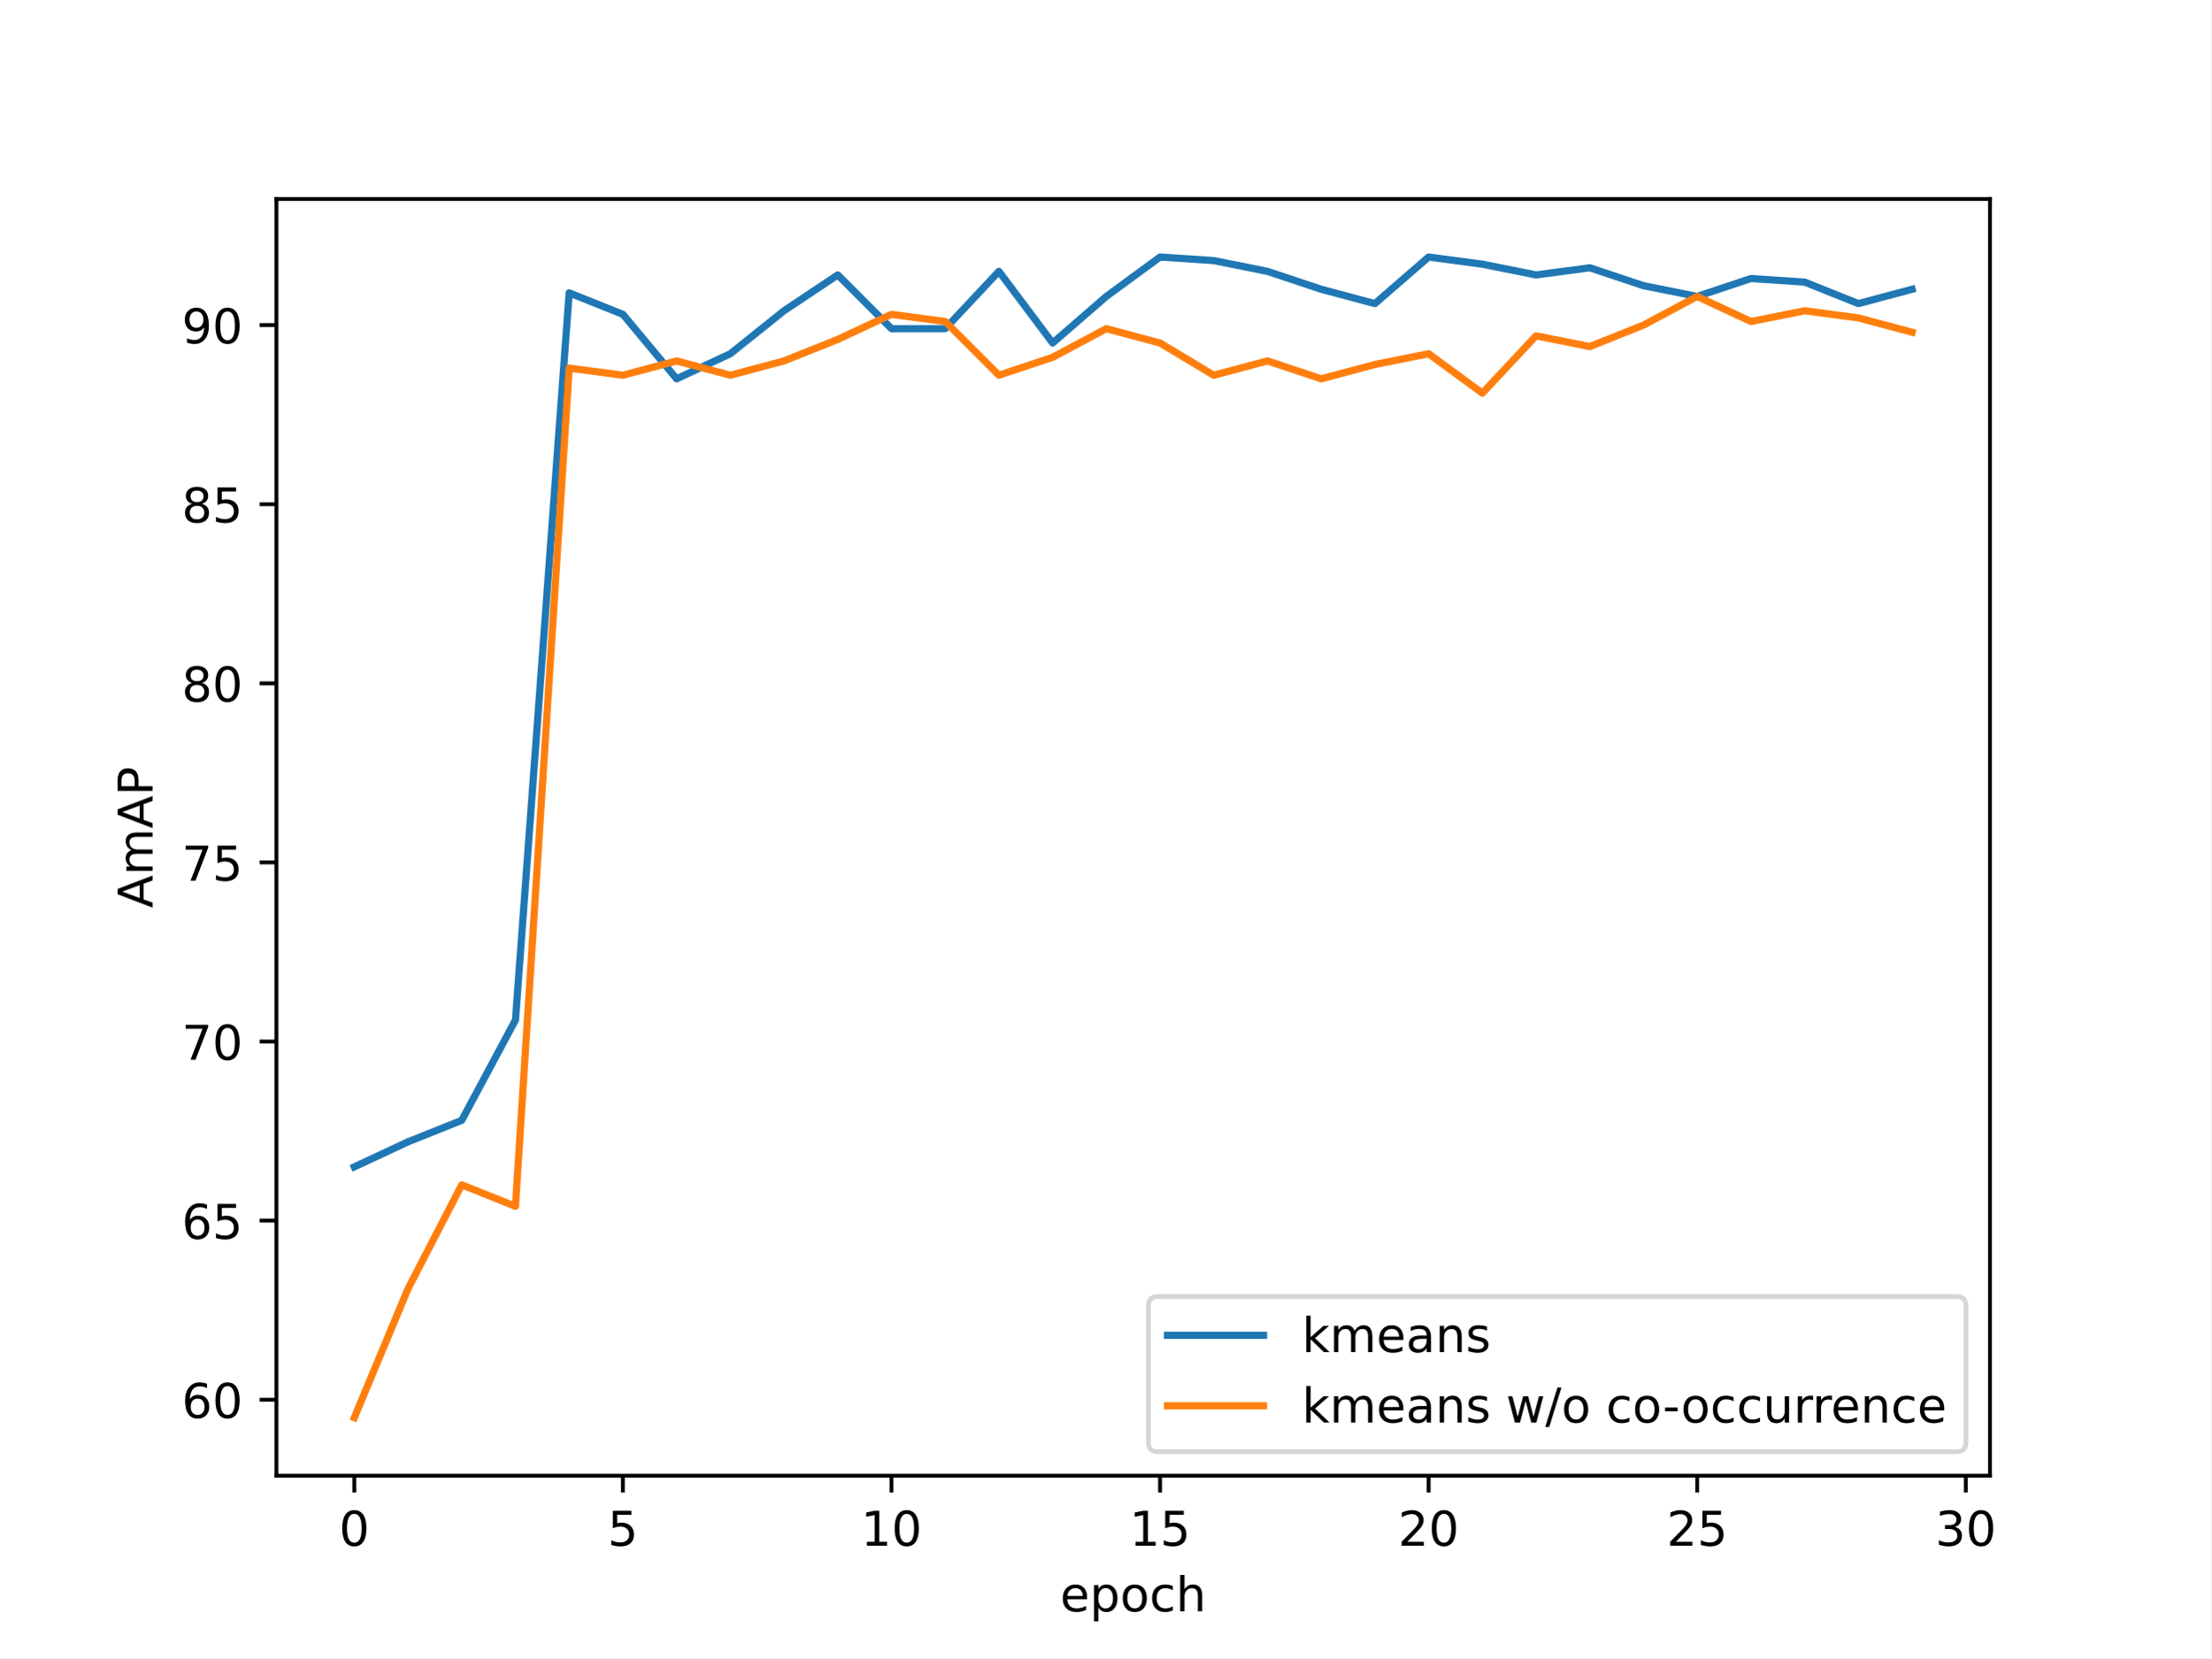
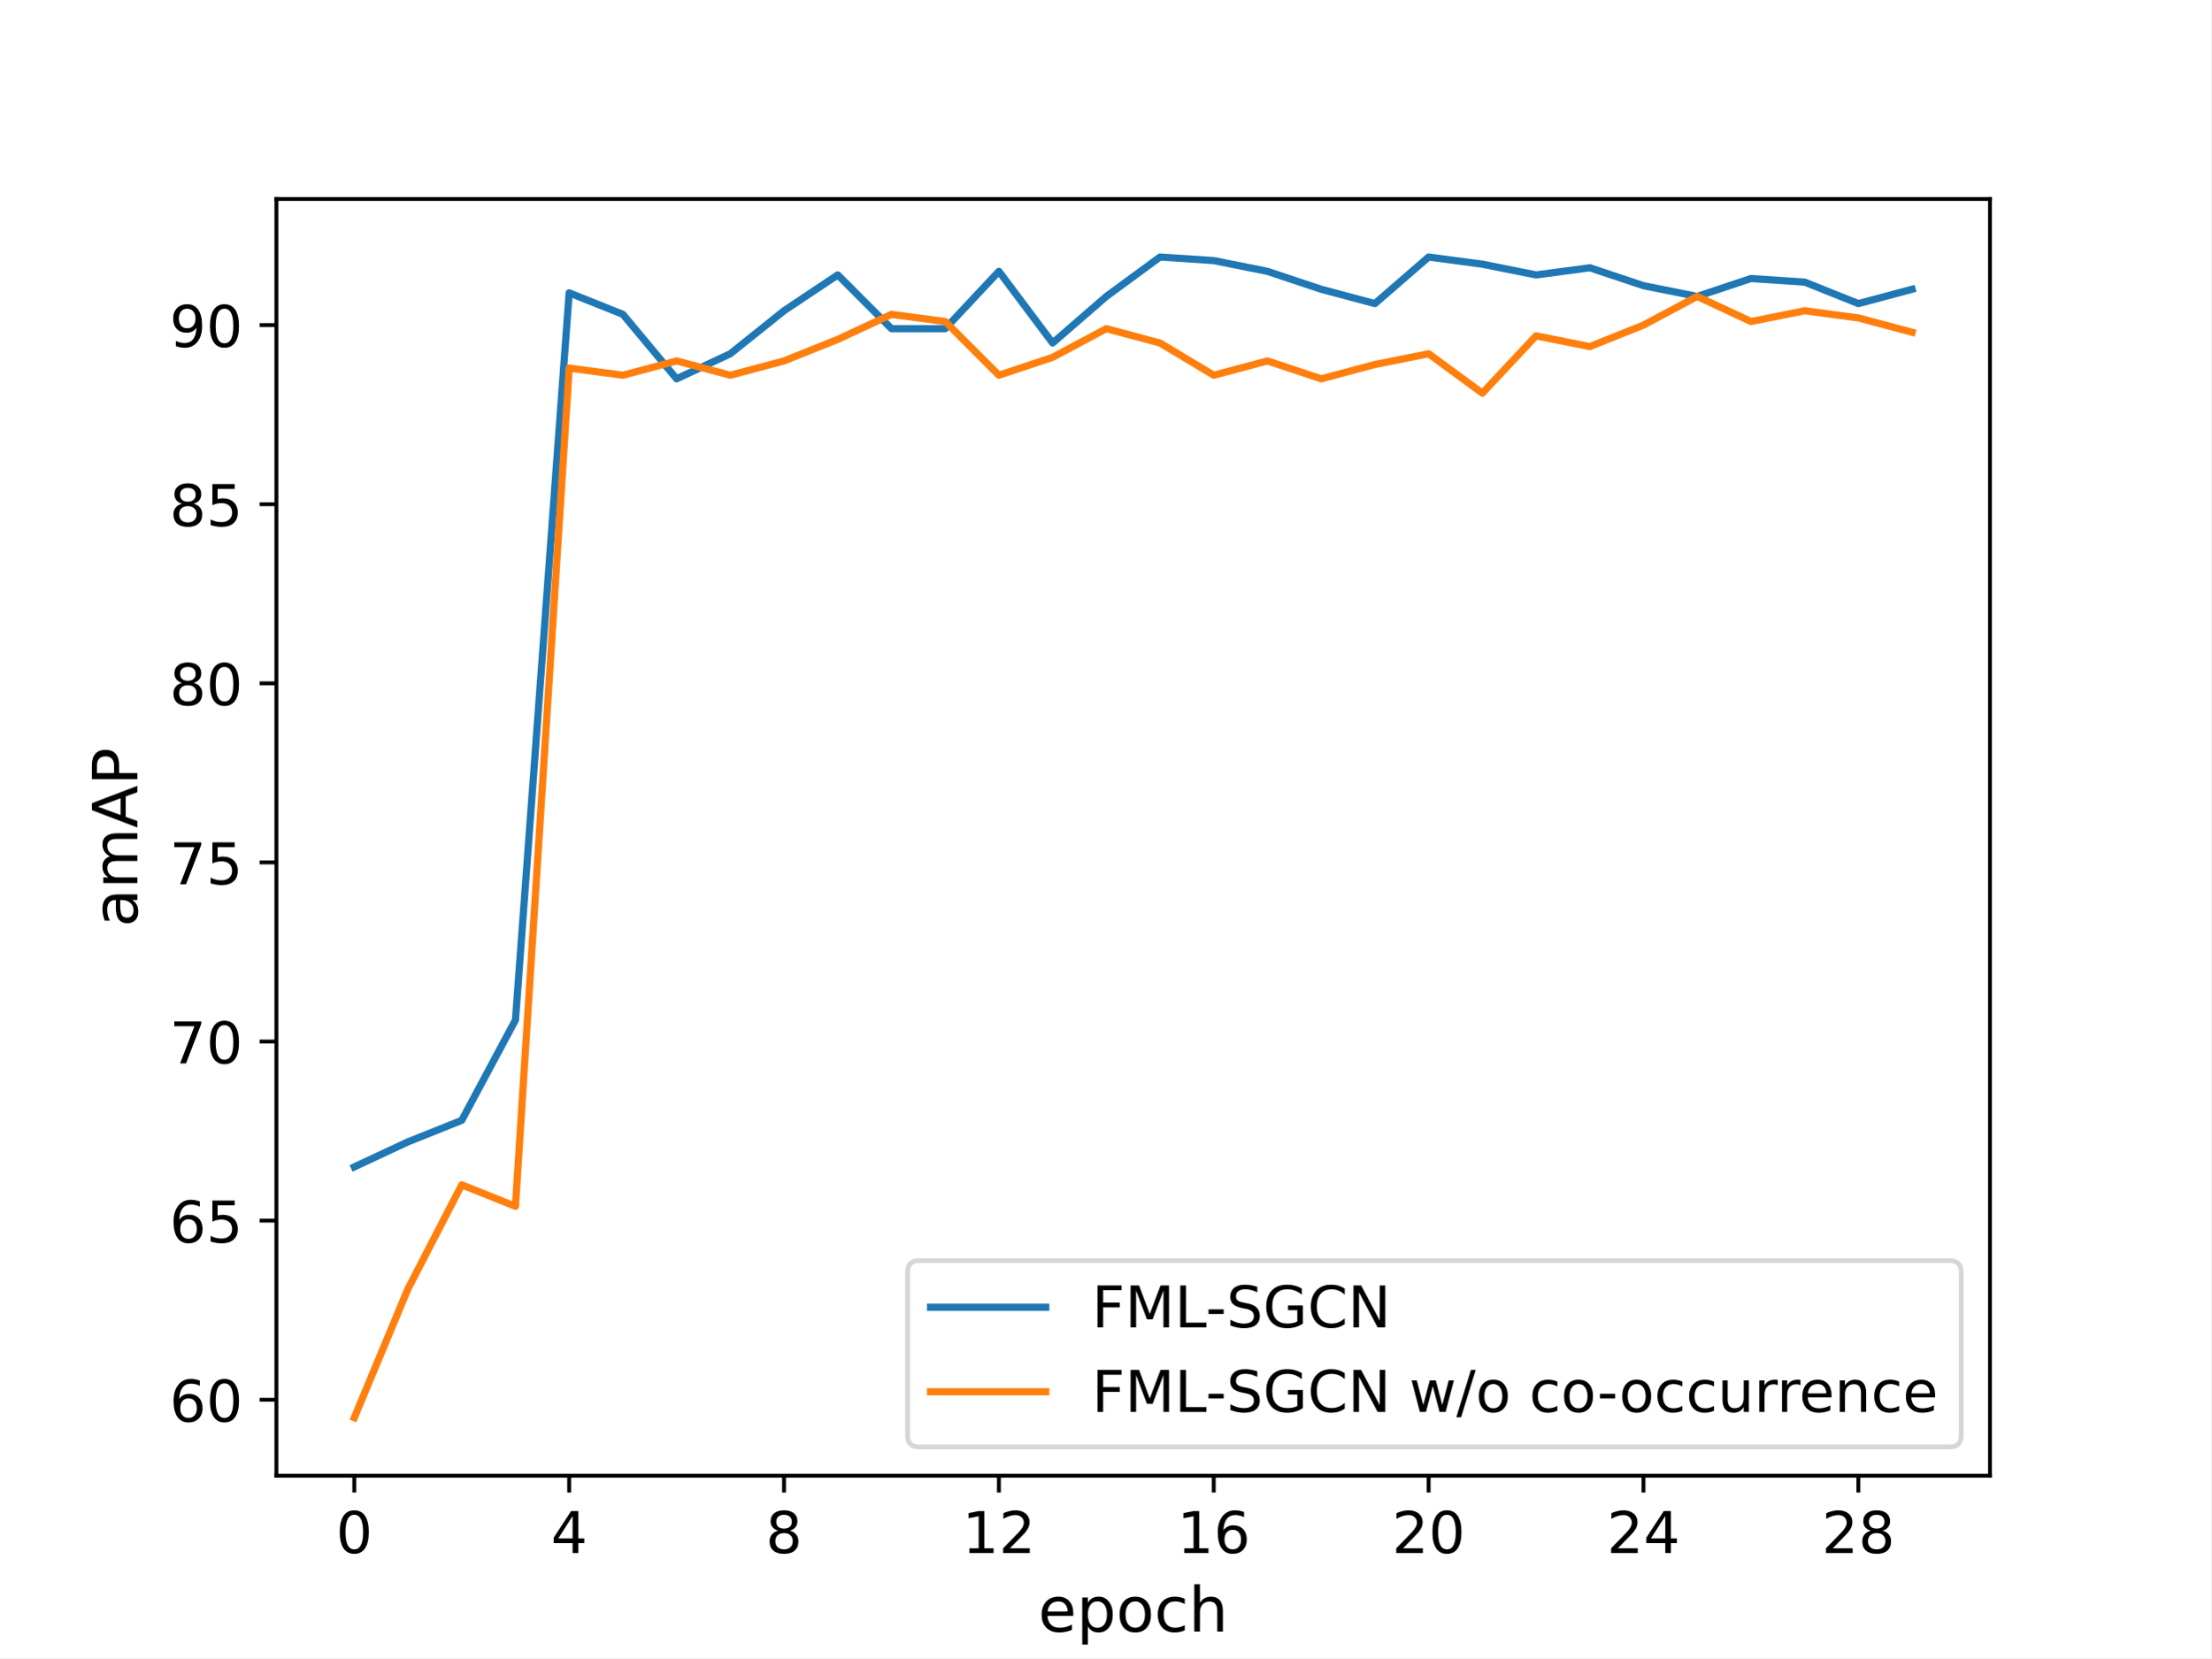
<svg xmlns="http://www.w3.org/2000/svg" xmlns:xlink="http://www.w3.org/1999/xlink" width="460.8pt" height="345.6pt" viewBox="0 0 460.8 345.6" version="1.1">
  <defs>
    <style type="text/css">*{stroke-linejoin: round; stroke-linecap: butt}</style>
  </defs>
  <g id="figure_1">
    <g id="patch_1">
      <path d="M 0 345.6  L 460.8 345.6  L 460.8 0  L 0 0  z " style="fill: #ffffff" />
    </g>
    <g id="axes_1">
      <g id="patch_2">
        <path d="M 57.6 307.584  L 414.72 307.584  L 414.72 41.472  L 57.6 41.472  z " style="fill: #ffffff" />
      </g>
      <g id="matplotlib.axis_1">
        <g id="xtick_1">
          <g id="line2d_1">
            <defs>
-               <path id="mca0ea09a11" d="M 0 0  L 0 3.5  " style="stroke: #000000; stroke-width: 0.8" />
-             </defs>
-             <g>
-               <use xlink:href="#mca0ea09a11" x="73.833" y="307.584" style="stroke: #000000; stroke-width: 0.8" />
+               <path id="mf2bfd4ac9d" d="M 0 0  L 0 3.5  " style="stroke: #000000; stroke-width: 0.8" />
+             </defs>
+             <g>
+               <use xlink:href="#mf2bfd4ac9d" x="73.833" y="307.584" style="stroke: #000000; stroke-width: 0.8" />
            </g>
          </g>
          <g id="text_1">
-             <g transform="translate(70.65148 322.1824) scale(0.1 -0.1)">
+             <g transform="translate(70.01523 323.7021) scale(0.12 -0.12)">
              <defs>
                <path id="DejaVuSans-30" d="M 2034 4250  Q 1547 4250 1301 3770  Q 1056 3291 1056 2328  Q 1056 1369 1301 889  Q 1547 409 2034 409  Q 2525 409 2770 889  Q 3016 1369 3016 2328  Q 3016 3291 2770 3770  Q 2525 4250 2034 4250  z M 2034 4750  Q 2819 4750 3233 4129  Q 3647 3509 3647 2328  Q 3647 1150 3233 529  Q 2819 -91 2034 -91  Q 1250 -91 836 529  Q 422 1150 422 2328  Q 422 3509 836 4129  Q 1250 4750 2034 4750  z " transform="scale(0.015625)" />
              </defs>
              <use xlink:href="#DejaVuSans-30" />
            </g>
          </g>
        </g>
        <g id="xtick_2">
          <g id="line2d_2">
            <g>
-               <use xlink:href="#mca0ea09a11" x="129.808" y="307.584" style="stroke: #000000; stroke-width: 0.8" />
+               <use xlink:href="#mf2bfd4ac9d" x="118.613" y="307.584" style="stroke: #000000; stroke-width: 0.8" />
            </g>
          </g>
          <g id="text_2">
-             <g transform="translate(126.6264 322.1824) scale(0.1 -0.1)">
-               <defs>
-                 <path id="DejaVuSans-35" d="M 691 4666  L 3169 4666  L 3169 4134  L 1269 4134  L 1269 2991  Q 1406 3038 1543 3061  Q 1681 3084 1819 3084  Q 2600 3084 3056 2656  Q 3513 2228 3513 1497  Q 3513 744 3044 326  Q 2575 -91 1722 -91  Q 1428 -91 1123 -41  Q 819 9 494 109  L 494 744  Q 775 591 1075 516  Q 1375 441 1709 441  Q 2250 441 2565 725  Q 2881 1009 2881 1497  Q 2881 1984 2565 2268  Q 2250 2553 1709 2553  Q 1456 2553 1204 2497  Q 953 2441 691 2322  L 691 4666  z " transform="scale(0.015625)" />
-               </defs>
-               <use xlink:href="#DejaVuSans-35" />
+             <g transform="translate(114.7952 323.7021) scale(0.12 -0.12)">
+               <defs>
+                 <path id="DejaVuSans-34" d="M 2419 4116  L 825 1625  L 2419 1625  L 2419 4116  z M 2253 4666  L 3047 4666  L 3047 1625  L 3713 1625  L 3713 1100  L 3047 1100  L 3047 0  L 2419 0  L 2419 1100  L 313 1100  L 313 1709  L 2253 4666  z " transform="scale(0.015625)" />
+               </defs>
+               <use xlink:href="#DejaVuSans-34" />
            </g>
          </g>
        </g>
        <g id="xtick_3">
          <g id="line2d_3">
            <g>
-               <use xlink:href="#mca0ea09a11" x="185.783" y="307.584" style="stroke: #000000; stroke-width: 0.8" />
+               <use xlink:href="#mf2bfd4ac9d" x="163.393" y="307.584" style="stroke: #000000; stroke-width: 0.8" />
            </g>
          </g>
          <g id="text_3">
-             <g transform="translate(179.4201 322.1824) scale(0.1 -0.1)">
-               <defs>
-                 <path id="DejaVuSans-31" d="M 794 531  L 1825 531  L 1825 4091  L 703 3866  L 703 4441  L 1819 4666  L 2450 4666  L 2450 531  L 3481 531  L 3481 0  L 794 0  L 794 531  z " transform="scale(0.015625)" />
-               </defs>
-               <use xlink:href="#DejaVuSans-31" />
-               <use xlink:href="#DejaVuSans-30" x="63.623" />
+             <g transform="translate(159.5751 323.7021) scale(0.12 -0.12)">
+               <defs>
+                 <path id="DejaVuSans-38" d="M 2034 2216  Q 1584 2216 1326 1975  Q 1069 1734 1069 1313  Q 1069 891 1326 650  Q 1584 409 2034 409  Q 2484 409 2743 651  Q 3003 894 3003 1313  Q 3003 1734 2745 1975  Q 2488 2216 2034 2216  z M 1403 2484  Q 997 2584 770 2862  Q 544 3141 544 3541  Q 544 4100 942 4425  Q 1341 4750 2034 4750  Q 2731 4750 3128 4425  Q 3525 4100 3525 3541  Q 3525 3141 3298 2862  Q 3072 2584 2669 2484  Q 3125 2378 3379 2068  Q 3634 1759 3634 1313  Q 3634 634 3220 271  Q 2806 -91 2034 -91  Q 1263 -91 848 271  Q 434 634 434 1313  Q 434 1759 690 2068  Q 947 2378 1403 2484  z M 1172 3481  Q 1172 3119 1398 2916  Q 1625 2713 2034 2713  Q 2441 2713 2670 2916  Q 2900 3119 2900 3481  Q 2900 3844 2670 4047  Q 2441 4250 2034 4250  Q 1625 4250 1398 4047  Q 1172 3844 1172 3481  z " transform="scale(0.015625)" />
+               </defs>
+               <use xlink:href="#DejaVuSans-38" />
            </g>
          </g>
        </g>
        <g id="xtick_4">
          <g id="line2d_4">
            <g>
-               <use xlink:href="#mca0ea09a11" x="241.757" y="307.584" style="stroke: #000000; stroke-width: 0.8" />
+               <use xlink:href="#mf2bfd4ac9d" x="208.173" y="307.584" style="stroke: #000000; stroke-width: 0.8" />
            </g>
          </g>
          <g id="text_4">
-             <g transform="translate(235.395 322.1824) scale(0.1 -0.1)">
+             <g transform="translate(200.5375 323.7021) scale(0.12 -0.12)">
+               <defs>
+                 <path id="DejaVuSans-31" d="M 794 531  L 1825 531  L 1825 4091  L 703 3866  L 703 4441  L 1819 4666  L 2450 4666  L 2450 531  L 3481 531  L 3481 0  L 794 0  L 794 531  z " transform="scale(0.015625)" />
+                 <path id="DejaVuSans-32" d="M 1228 531  L 3431 531  L 3431 0  L 469 0  L 469 531  Q 828 903 1448 1529  Q 2069 2156 2228 2338  Q 2531 2678 2651 2914  Q 2772 3150 2772 3378  Q 2772 3750 2511 3984  Q 2250 4219 1831 4219  Q 1534 4219 1204 4116  Q 875 4013 500 3803  L 500 4441  Q 881 4594 1212 4672  Q 1544 4750 1819 4750  Q 2544 4750 2975 4387  Q 3406 4025 3406 3419  Q 3406 3131 3298 2873  Q 3191 2616 2906 2266  Q 2828 2175 2409 1742  Q 1991 1309 1228 531  z " transform="scale(0.015625)" />
+               </defs>
              <use xlink:href="#DejaVuSans-31" />
-               <use xlink:href="#DejaVuSans-35" x="63.623" />
+               <use xlink:href="#DejaVuSans-32" x="63.623" />
            </g>
          </g>
        </g>
        <g id="xtick_5">
          <g id="line2d_5">
            <g>
-               <use xlink:href="#mca0ea09a11" x="297.732" y="307.584" style="stroke: #000000; stroke-width: 0.8" />
+               <use xlink:href="#mf2bfd4ac9d" x="252.952" y="307.584" style="stroke: #000000; stroke-width: 0.8" />
            </g>
          </g>
          <g id="text_5">
-             <g transform="translate(291.3699 322.1824) scale(0.1 -0.1)">
-               <defs>
-                 <path id="DejaVuSans-32" d="M 1228 531  L 3431 531  L 3431 0  L 469 0  L 469 531  Q 828 903 1448 1529  Q 2069 2156 2228 2338  Q 2531 2678 2651 2914  Q 2772 3150 2772 3378  Q 2772 3750 2511 3984  Q 2250 4219 1831 4219  Q 1534 4219 1204 4116  Q 875 4013 500 3803  L 500 4441  Q 881 4594 1212 4672  Q 1544 4750 1819 4750  Q 2544 4750 2975 4387  Q 3406 4025 3406 3419  Q 3406 3131 3298 2873  Q 3191 2616 2906 2266  Q 2828 2175 2409 1742  Q 1991 1309 1228 531  z " transform="scale(0.015625)" />
-               </defs>
-               <use xlink:href="#DejaVuSans-32" />
-               <use xlink:href="#DejaVuSans-30" x="63.623" />
+             <g transform="translate(245.3175 323.7021) scale(0.12 -0.12)">
+               <defs>
+                 <path id="DejaVuSans-36" d="M 2113 2584  Q 1688 2584 1439 2293  Q 1191 2003 1191 1497  Q 1191 994 1439 701  Q 1688 409 2113 409  Q 2538 409 2786 701  Q 3034 994 3034 1497  Q 3034 2003 2786 2293  Q 2538 2584 2113 2584  z M 3366 4563  L 3366 3988  Q 3128 4100 2886 4159  Q 2644 4219 2406 4219  Q 1781 4219 1451 3797  Q 1122 3375 1075 2522  Q 1259 2794 1537 2939  Q 1816 3084 2150 3084  Q 2853 3084 3261 2657  Q 3669 2231 3669 1497  Q 3669 778 3244 343  Q 2819 -91 2113 -91  Q 1303 -91 875 529  Q 447 1150 447 2328  Q 447 3434 972 4092  Q 1497 4750 2381 4750  Q 2619 4750 2861 4703  Q 3103 4656 3366 4563  z " transform="scale(0.015625)" />
+               </defs>
+               <use xlink:href="#DejaVuSans-31" />
+               <use xlink:href="#DejaVuSans-36" x="63.623" />
            </g>
          </g>
        </g>
        <g id="xtick_6">
          <g id="line2d_6">
            <g>
-               <use xlink:href="#mca0ea09a11" x="353.707" y="307.584" style="stroke: #000000; stroke-width: 0.8" />
+               <use xlink:href="#mf2bfd4ac9d" x="297.732" y="307.584" style="stroke: #000000; stroke-width: 0.8" />
            </g>
          </g>
          <g id="text_6">
-             <g transform="translate(347.3448 322.1824) scale(0.1 -0.1)">
+             <g transform="translate(290.0974 323.7021) scale(0.12 -0.12)">
              <use xlink:href="#DejaVuSans-32" />
-               <use xlink:href="#DejaVuSans-35" x="63.623" />
+               <use xlink:href="#DejaVuSans-30" x="63.623" />
            </g>
          </g>
        </g>
        <g id="xtick_7">
          <g id="line2d_7">
            <g>
-               <use xlink:href="#mca0ea09a11" x="409.682" y="307.584" style="stroke: #000000; stroke-width: 0.8" />
+               <use xlink:href="#mf2bfd4ac9d" x="342.512" y="307.584" style="stroke: #000000; stroke-width: 0.8" />
            </g>
          </g>
          <g id="text_7">
-             <g transform="translate(403.3198 322.1824) scale(0.1 -0.1)">
-               <defs>
-                 <path id="DejaVuSans-33" d="M 2597 2516  Q 3050 2419 3304 2112  Q 3559 1806 3559 1356  Q 3559 666 3084 287  Q 2609 -91 1734 -91  Q 1441 -91 1130 -33  Q 819 25 488 141  L 488 750  Q 750 597 1062 519  Q 1375 441 1716 441  Q 2309 441 2620 675  Q 2931 909 2931 1356  Q 2931 1769 2642 2001  Q 2353 2234 1838 2234  L 1294 2234  L 1294 2753  L 1863 2753  Q 2328 2753 2575 2939  Q 2822 3125 2822 3475  Q 2822 3834 2567 4026  Q 2313 4219 1838 4219  Q 1578 4219 1281 4162  Q 984 4106 628 3988  L 628 4550  Q 988 4650 1302 4700  Q 1616 4750 1894 4750  Q 2613 4750 3031 4423  Q 3450 4097 3450 3541  Q 3450 3153 3228 2886  Q 3006 2619 2597 2516  z " transform="scale(0.015625)" />
-               </defs>
-               <use xlink:href="#DejaVuSans-33" />
-               <use xlink:href="#DejaVuSans-30" x="63.623" />
-             </g>
-           </g>
-         </g>
-         <g id="text_8">
-           <g transform="translate(220.9319 335.8606) scale(0.1 -0.1)">
+             <g transform="translate(334.8774 323.7021) scale(0.12 -0.12)">
+               <use xlink:href="#DejaVuSans-32" />
+               <use xlink:href="#DejaVuSans-34" x="63.623" />
+             </g>
+           </g>
+         </g>
+         <g id="xtick_8">
+           <g id="line2d_8">
+             <g>
+               <use xlink:href="#mf2bfd4ac9d" x="387.292" y="307.584" style="stroke: #000000; stroke-width: 0.8" />
+             </g>
+           </g>
+           <g id="text_8">
+             <g transform="translate(379.6573 323.7021) scale(0.12 -0.12)">
+               <use xlink:href="#DejaVuSans-32" />
+               <use xlink:href="#DejaVuSans-38" x="63.623" />
+             </g>
+           </g>
+         </g>
+         <g id="text_9">
+           <g transform="translate(216.3634 340.0757) scale(0.13 -0.13)">
            <defs>
              <path id="DejaVuSans-65" d="M 3597 1894  L 3597 1613  L 953 1613  Q 991 1019 1311 708  Q 1631 397 2203 397  Q 2534 397 2845 478  Q 3156 559 3463 722  L 3463 178  Q 3153 47 2828 -22  Q 2503 -91 2169 -91  Q 1331 -91 842 396  Q 353 884 353 1716  Q 353 2575 817 3079  Q 1281 3584 2069 3584  Q 2775 3584 3186 3129  Q 3597 2675 3597 1894  z M 3022 2063  Q 3016 2534 2758 2815  Q 2500 3097 2075 3097  Q 1594 3097 1305 2825  Q 1016 2553 972 2059  L 3022 2063  z " transform="scale(0.015625)" />
              <path id="DejaVuSans-70" d="M 1159 525  L 1159 -1331  L 581 -1331  L 581 3500  L 1159 3500  L 1159 2969  Q 1341 3281 1617 3432  Q 1894 3584 2278 3584  Q 2916 3584 3314 3078  Q 3713 2572 3713 1747  Q 3713 922 3314 415  Q 2916 -91 2278 -91  Q 1894 -91 1617 61  Q 1341 213 1159 525  z M 3116 1747  Q 3116 2381 2855 2742  Q 2594 3103 2138 3103  Q 1681 3103 1420 2742  Q 1159 2381 1159 1747  Q 1159 1113 1420 752  Q 1681 391 2138 391  Q 2594 391 2855 752  Q 3116 1113 3116 1747  z " transform="scale(0.015625)" />
              <path id="DejaVuSans-6f" d="M 1959 3097  Q 1497 3097 1228 2736  Q 959 2375 959 1747  Q 959 1119 1226 758  Q 1494 397 1959 397  Q 2419 397 2687 759  Q 2956 1122 2956 1747  Q 2956 2369 2687 2733  Q 2419 3097 1959 3097  z M 1959 3584  Q 2709 3584 3137 3096  Q 3566 2609 3566 1747  Q 3566 888 3137 398  Q 2709 -91 1959 -91  Q 1206 -91 779 398  Q 353 888 353 1747  Q 353 2609 779 3096  Q 1206 3584 1959 3584  z " transform="scale(0.015625)" />
              <path id="DejaVuSans-63" d="M 3122 3366  L 3122 2828  Q 2878 2963 2633 3030  Q 2388 3097 2138 3097  Q 1578 3097 1268 2742  Q 959 2388 959 1747  Q 959 1106 1268 751  Q 1578 397 2138 397  Q 2388 397 2633 464  Q 2878 531 3122 666  L 3122 134  Q 2881 22 2623 -34  Q 2366 -91 2075 -91  Q 1284 -91 818 406  Q 353 903 353 1747  Q 353 2603 823 3093  Q 1294 3584 2113 3584  Q 2378 3584 2631 3529  Q 2884 3475 3122 3366  z " transform="scale(0.015625)" />
              <path id="DejaVuSans-68" d="M 3513 2113  L 3513 0  L 2938 0  L 2938 2094  Q 2938 2591 2744 2837  Q 2550 3084 2163 3084  Q 1697 3084 1428 2787  Q 1159 2491 1159 1978  L 1159 0  L 581 0  L 581 4863  L 1159 4863  L 1159 2956  Q 1366 3272 1645 3428  Q 1925 3584 2291 3584  Q 2894 3584 3203 3211  Q 3513 2838 3513 2113  z " transform="scale(0.015625)" />
            </defs>
            <use xlink:href="#DejaVuSans-65" />
            <use xlink:href="#DejaVuSans-70" x="61.523" />
            <use xlink:href="#DejaVuSans-6f" x="125" />
            <use xlink:href="#DejaVuSans-63" x="186.182" />
            <use xlink:href="#DejaVuSans-68" x="241.162" />
          </g>
        </g>
      </g>
      <g id="matplotlib.axis_2">
        <g id="ytick_1">
-           <g id="line2d_8">
-             <defs>
-               <path id="mec69c34f30" d="M 0 0  L -3.5 0  " style="stroke: #000000; stroke-width: 0.8" />
-             </defs>
-             <g>
-               <use xlink:href="#mec69c34f30" x="57.6" y="291.755" style="stroke: #000000; stroke-width: 0.8" />
-             </g>
-           </g>
-           <g id="text_9">
-             <g transform="translate(37.875 295.5539) scale(0.1 -0.1)">
-               <defs>
-                 <path id="DejaVuSans-36" d="M 2113 2584  Q 1688 2584 1439 2293  Q 1191 2003 1191 1497  Q 1191 994 1439 701  Q 1688 409 2113 409  Q 2538 409 2786 701  Q 3034 994 3034 1497  Q 3034 2003 2786 2293  Q 2538 2584 2113 2584  z M 3366 4563  L 3366 3988  Q 3128 4100 2886 4159  Q 2644 4219 2406 4219  Q 1781 4219 1451 3797  Q 1122 3375 1075 2522  Q 1259 2794 1537 2939  Q 1816 3084 2150 3084  Q 2853 3084 3261 2657  Q 3669 2231 3669 1497  Q 3669 778 3244 343  Q 2819 -91 2113 -91  Q 1303 -91 875 529  Q 447 1150 447 2328  Q 447 3434 972 4092  Q 1497 4750 2381 4750  Q 2619 4750 2861 4703  Q 3103 4656 3366 4563  z " transform="scale(0.015625)" />
-               </defs>
+           <g id="line2d_9">
+             <defs>
+               <path id="m361e054b0d" d="M 0 0  L -3.5 0  " style="stroke: #000000; stroke-width: 0.8" />
+             </defs>
+             <g>
+               <use xlink:href="#m361e054b0d" x="57.6" y="291.755" style="stroke: #000000; stroke-width: 0.8" />
+             </g>
+           </g>
+           <g id="text_10">
+             <g transform="translate(35.33 296.3137) scale(0.12 -0.12)">
              <use xlink:href="#DejaVuSans-36" />
              <use xlink:href="#DejaVuSans-30" x="63.623" />
            </g>
          </g>
        </g>
        <g id="ytick_2">
-           <g id="line2d_9">
-             <g>
-               <use xlink:href="#mec69c34f30" x="57.6" y="254.421" style="stroke: #000000; stroke-width: 0.8" />
-             </g>
-           </g>
-           <g id="text_10">
-             <g transform="translate(37.875 258.2206) scale(0.1 -0.1)">
+           <g id="line2d_10">
+             <g>
+               <use xlink:href="#m361e054b0d" x="57.6" y="254.421" style="stroke: #000000; stroke-width: 0.8" />
+             </g>
+           </g>
+           <g id="text_11">
+             <g transform="translate(35.33 258.9804) scale(0.12 -0.12)">
+               <defs>
+                 <path id="DejaVuSans-35" d="M 691 4666  L 3169 4666  L 3169 4134  L 1269 4134  L 1269 2991  Q 1406 3038 1543 3061  Q 1681 3084 1819 3084  Q 2600 3084 3056 2656  Q 3513 2228 3513 1497  Q 3513 744 3044 326  Q 2575 -91 1722 -91  Q 1428 -91 1123 -41  Q 819 9 494 109  L 494 744  Q 775 591 1075 516  Q 1375 441 1709 441  Q 2250 441 2565 725  Q 2881 1009 2881 1497  Q 2881 1984 2565 2268  Q 2250 2553 1709 2553  Q 1456 2553 1204 2497  Q 953 2441 691 2322  L 691 4666  z " transform="scale(0.015625)" />
+               </defs>
              <use xlink:href="#DejaVuSans-36" />
              <use xlink:href="#DejaVuSans-35" x="63.623" />
            </g>
          </g>
        </g>
        <g id="ytick_3">
-           <g id="line2d_10">
-             <g>
-               <use xlink:href="#mec69c34f30" x="57.6" y="217.088" style="stroke: #000000; stroke-width: 0.8" />
-             </g>
-           </g>
-           <g id="text_11">
-             <g transform="translate(37.875 220.8872) scale(0.1 -0.1)">
+           <g id="line2d_11">
+             <g>
+               <use xlink:href="#m361e054b0d" x="57.6" y="217.088" style="stroke: #000000; stroke-width: 0.8" />
+             </g>
+           </g>
+           <g id="text_12">
+             <g transform="translate(35.33 221.6471) scale(0.12 -0.12)">
              <defs>
                <path id="DejaVuSans-37" d="M 525 4666  L 3525 4666  L 3525 4397  L 1831 0  L 1172 0  L 2766 4134  L 525 4134  L 525 4666  z " transform="scale(0.015625)" />
              </defs>
              <use xlink:href="#DejaVuSans-37" />
              <use xlink:href="#DejaVuSans-30" x="63.623" />
            </g>
          </g>
        </g>
        <g id="ytick_4">
-           <g id="line2d_11">
-             <g>
-               <use xlink:href="#mec69c34f30" x="57.6" y="179.755" style="stroke: #000000; stroke-width: 0.8" />
-             </g>
-           </g>
-           <g id="text_12">
-             <g transform="translate(37.875 183.5539) scale(0.1 -0.1)">
+           <g id="line2d_12">
+             <g>
+               <use xlink:href="#m361e054b0d" x="57.6" y="179.755" style="stroke: #000000; stroke-width: 0.8" />
+             </g>
+           </g>
+           <g id="text_13">
+             <g transform="translate(35.33 184.3137) scale(0.12 -0.12)">
              <use xlink:href="#DejaVuSans-37" />
              <use xlink:href="#DejaVuSans-35" x="63.623" />
            </g>
          </g>
        </g>
        <g id="ytick_5">
-           <g id="line2d_12">
-             <g>
-               <use xlink:href="#mec69c34f30" x="57.6" y="142.421" style="stroke: #000000; stroke-width: 0.8" />
-             </g>
-           </g>
-           <g id="text_13">
-             <g transform="translate(37.875 146.2206) scale(0.1 -0.1)">
-               <defs>
-                 <path id="DejaVuSans-38" d="M 2034 2216  Q 1584 2216 1326 1975  Q 1069 1734 1069 1313  Q 1069 891 1326 650  Q 1584 409 2034 409  Q 2484 409 2743 651  Q 3003 894 3003 1313  Q 3003 1734 2745 1975  Q 2488 2216 2034 2216  z M 1403 2484  Q 997 2584 770 2862  Q 544 3141 544 3541  Q 544 4100 942 4425  Q 1341 4750 2034 4750  Q 2731 4750 3128 4425  Q 3525 4100 3525 3541  Q 3525 3141 3298 2862  Q 3072 2584 2669 2484  Q 3125 2378 3379 2068  Q 3634 1759 3634 1313  Q 3634 634 3220 271  Q 2806 -91 2034 -91  Q 1263 -91 848 271  Q 434 634 434 1313  Q 434 1759 690 2068  Q 947 2378 1403 2484  z M 1172 3481  Q 1172 3119 1398 2916  Q 1625 2713 2034 2713  Q 2441 2713 2670 2916  Q 2900 3119 2900 3481  Q 2900 3844 2670 4047  Q 2441 4250 2034 4250  Q 1625 4250 1398 4047  Q 1172 3844 1172 3481  z " transform="scale(0.015625)" />
-               </defs>
+           <g id="line2d_13">
+             <g>
+               <use xlink:href="#m361e054b0d" x="57.6" y="142.421" style="stroke: #000000; stroke-width: 0.8" />
+             </g>
+           </g>
+           <g id="text_14">
+             <g transform="translate(35.33 146.9804) scale(0.12 -0.12)">
              <use xlink:href="#DejaVuSans-38" />
              <use xlink:href="#DejaVuSans-30" x="63.623" />
            </g>
          </g>
        </g>
        <g id="ytick_6">
-           <g id="line2d_13">
-             <g>
-               <use xlink:href="#mec69c34f30" x="57.6" y="105.088" style="stroke: #000000; stroke-width: 0.8" />
-             </g>
-           </g>
-           <g id="text_14">
-             <g transform="translate(37.875 108.8872) scale(0.1 -0.1)">
+           <g id="line2d_14">
+             <g>
+               <use xlink:href="#m361e054b0d" x="57.6" y="105.088" style="stroke: #000000; stroke-width: 0.8" />
+             </g>
+           </g>
+           <g id="text_15">
+             <g transform="translate(35.33 109.6471) scale(0.12 -0.12)">
              <use xlink:href="#DejaVuSans-38" />
              <use xlink:href="#DejaVuSans-35" x="63.623" />
            </g>
          </g>
        </g>
        <g id="ytick_7">
-           <g id="line2d_14">
-             <g>
-               <use xlink:href="#mec69c34f30" x="57.6" y="67.755" style="stroke: #000000; stroke-width: 0.8" />
-             </g>
-           </g>
-           <g id="text_15">
-             <g transform="translate(37.875 71.55388) scale(0.1 -0.1)">
+           <g id="line2d_15">
+             <g>
+               <use xlink:href="#m361e054b0d" x="57.6" y="67.755" style="stroke: #000000; stroke-width: 0.8" />
+             </g>
+           </g>
+           <g id="text_16">
+             <g transform="translate(35.33 72.31373) scale(0.12 -0.12)">
              <defs>
                <path id="DejaVuSans-39" d="M 703 97  L 703 672  Q 941 559 1184 500  Q 1428 441 1663 441  Q 2288 441 2617 861  Q 2947 1281 2994 2138  Q 2813 1869 2534 1725  Q 2256 1581 1919 1581  Q 1219 1581 811 2004  Q 403 2428 403 3163  Q 403 3881 828 4315  Q 1253 4750 1959 4750  Q 2769 4750 3195 4129  Q 3622 3509 3622 2328  Q 3622 1225 3098 567  Q 2575 -91 1691 -91  Q 1453 -91 1209 -44  Q 966 3 703 97  z M 1959 2075  Q 2384 2075 2632 2365  Q 2881 2656 2881 3163  Q 2881 3666 2632 3958  Q 2384 4250 1959 4250  Q 1534 4250 1286 3958  Q 1038 3666 1038 3163  Q 1038 2656 1286 2365  Q 1534 2075 1959 2075  z " transform="scale(0.015625)" />
              </defs>
              <use xlink:href="#DejaVuSans-39" />
              <use xlink:href="#DejaVuSans-30" x="63.623" />
            </g>
          </g>
        </g>
-         <g id="text_16">
-           <g transform="translate(31.79531 189.2538) rotate(-90) scale(0.1 -0.1)">
-             <defs>
+         <g id="text_17">
+           <g transform="translate(28.62641 193.2084) rotate(-90) scale(0.13 -0.13)">
+             <defs>
+               <path id="DejaVuSans-61" d="M 2194 1759  Q 1497 1759 1228 1600  Q 959 1441 959 1056  Q 959 750 1161 570  Q 1363 391 1709 391  Q 2188 391 2477 730  Q 2766 1069 2766 1631  L 2766 1759  L 2194 1759  z M 3341 1997  L 3341 0  L 2766 0  L 2766 531  Q 2569 213 2275 61  Q 1981 -91 1556 -91  Q 1019 -91 701 211  Q 384 513 384 1019  Q 384 1609 779 1909  Q 1175 2209 1959 2209  L 2766 2209  L 2766 2266  Q 2766 2663 2505 2880  Q 2244 3097 1772 3097  Q 1472 3097 1187 3025  Q 903 2953 641 2809  L 641 3341  Q 956 3463 1253 3523  Q 1550 3584 1831 3584  Q 2591 3584 2966 3190  Q 3341 2797 3341 1997  z " transform="scale(0.015625)" />
+               <path id="DejaVuSans-6d" d="M 3328 2828  Q 3544 3216 3844 3400  Q 4144 3584 4550 3584  Q 5097 3584 5394 3201  Q 5691 2819 5691 2113  L 5691 0  L 5113 0  L 5113 2094  Q 5113 2597 4934 2840  Q 4756 3084 4391 3084  Q 3944 3084 3684 2787  Q 3425 2491 3425 1978  L 3425 0  L 2847 0  L 2847 2094  Q 2847 2600 2669 2842  Q 2491 3084 2119 3084  Q 1678 3084 1418 2786  Q 1159 2488 1159 1978  L 1159 0  L 581 0  L 581 3500  L 1159 3500  L 1159 2956  Q 1356 3278 1631 3431  Q 1906 3584 2284 3584  Q 2666 3584 2933 3390  Q 3200 3197 3328 2828  z " transform="scale(0.015625)" />
              <path id="DejaVuSans-41" d="M 2188 4044  L 1331 1722  L 3047 1722  L 2188 4044  z M 1831 4666  L 2547 4666  L 4325 0  L 3669 0  L 3244 1197  L 1141 1197  L 716 0  L 50 0  L 1831 4666  z " transform="scale(0.015625)" />
-               <path id="DejaVuSans-6d" d="M 3328 2828  Q 3544 3216 3844 3400  Q 4144 3584 4550 3584  Q 5097 3584 5394 3201  Q 5691 2819 5691 2113  L 5691 0  L 5113 0  L 5113 2094  Q 5113 2597 4934 2840  Q 4756 3084 4391 3084  Q 3944 3084 3684 2787  Q 3425 2491 3425 1978  L 3425 0  L 2847 0  L 2847 2094  Q 2847 2600 2669 2842  Q 2491 3084 2119 3084  Q 1678 3084 1418 2786  Q 1159 2488 1159 1978  L 1159 0  L 581 0  L 581 3500  L 1159 3500  L 1159 2956  Q 1356 3278 1631 3431  Q 1906 3584 2284 3584  Q 2666 3584 2933 3390  Q 3200 3197 3328 2828  z " transform="scale(0.015625)" />
              <path id="DejaVuSans-50" d="M 1259 4147  L 1259 2394  L 2053 2394  Q 2494 2394 2734 2622  Q 2975 2850 2975 3272  Q 2975 3691 2734 3919  Q 2494 4147 2053 4147  L 1259 4147  z M 628 4666  L 2053 4666  Q 2838 4666 3239 4311  Q 3641 3956 3641 3272  Q 3641 2581 3239 2228  Q 2838 1875 2053 1875  L 1259 1875  L 1259 0  L 628 0  L 628 4666  z " transform="scale(0.015625)" />
            </defs>
-             <use xlink:href="#DejaVuSans-41" />
-             <use xlink:href="#DejaVuSans-6d" x="68.408" />
-             <use xlink:href="#DejaVuSans-41" x="165.82" />
-             <use xlink:href="#DejaVuSans-50" x="234.229" />
-           </g>
-         </g>
-       </g>
-       <g id="line2d_15">
-         <path d="M 73.833 243.221  L 85.028 237.995  L 96.223 233.515  L 107.418 212.608  L 118.613 61.035  L 129.808 65.515  L 141.003 78.955  L 152.198 73.728  L 163.393 64.768  L 174.588 57.301  L 185.783 68.501  L 196.978 68.501  L 208.173 56.555  L 219.368 71.488  L 230.563 61.781  L 241.757 53.568  L 252.952 54.315  L 264.147 56.555  L 275.342 60.288  L 286.537 63.275  L 297.732 53.568  L 308.927 55.061  L 320.122 57.301  L 331.317 55.808  L 342.512 59.541  L 353.707 61.781  L 364.902 58.048  L 376.097 58.795  L 387.292 63.275  L 398.487 60.288  " clip-path="url(#p9ec20347a7)" style="fill: none; stroke: #1f77b4; stroke-width: 1.5; stroke-linecap: square" />
+             <use xlink:href="#DejaVuSans-61" />
+             <use xlink:href="#DejaVuSans-6d" x="61.279" />
+             <use xlink:href="#DejaVuSans-41" x="158.691" />
+             <use xlink:href="#DejaVuSans-50" x="227.1" />
+           </g>
+         </g>
      </g>
      <g id="line2d_16">
-         <path d="M 73.833 295.488  L 85.028 268.608  L 96.223 246.955  L 107.418 251.435  L 118.613 76.715  L 129.808 78.208  L 141.003 75.221  L 152.198 78.208  L 163.393 75.221  L 174.588 70.741  L 185.783 65.515  L 196.978 67.008  L 208.173 78.208  L 219.368 74.475  L 230.563 68.501  L 241.757 71.488  L 252.952 78.208  L 264.147 75.221  L 275.342 78.955  L 286.537 75.968  L 297.732 73.728  L 308.927 81.941  L 320.122 69.995  L 331.317 72.235  L 342.512 67.755  L 353.707 61.781  L 364.902 67.008  L 376.097 64.768  L 387.292 66.261  L 398.487 69.248  " clip-path="url(#p9ec20347a7)" style="fill: none; stroke: #ff7f0e; stroke-width: 1.5; stroke-linecap: square" />
+         <path d="M 73.833 243.221  L 85.028 237.995  L 96.223 233.515  L 107.418 212.608  L 118.613 61.035  L 129.808 65.515  L 141.003 78.955  L 152.198 73.728  L 163.393 64.768  L 174.588 57.301  L 185.783 68.501  L 196.978 68.501  L 208.173 56.555  L 219.368 71.488  L 230.563 61.781  L 241.757 53.568  L 252.952 54.315  L 264.147 56.555  L 275.342 60.288  L 286.537 63.275  L 297.732 53.568  L 308.927 55.061  L 320.122 57.301  L 331.317 55.808  L 342.512 59.541  L 353.707 61.781  L 364.902 58.048  L 376.097 58.795  L 387.292 63.275  L 398.487 60.288  " clip-path="url(#p92d47edd20)" style="fill: none; stroke: #1f77b4; stroke-width: 1.5; stroke-linecap: square" />
+       </g>
+       <g id="line2d_17">
+         <path d="M 73.833 295.488  L 85.028 268.608  L 96.223 246.955  L 107.418 251.435  L 118.613 76.715  L 129.808 78.208  L 141.003 75.221  L 152.198 78.208  L 163.393 75.221  L 174.588 70.741  L 185.783 65.515  L 196.978 67.008  L 208.173 78.208  L 219.368 74.475  L 230.563 68.501  L 241.757 71.488  L 252.952 78.208  L 264.147 75.221  L 275.342 78.955  L 286.537 75.968  L 297.732 73.728  L 308.927 81.941  L 320.122 69.995  L 331.317 72.235  L 342.512 67.755  L 353.707 61.781  L 364.902 67.008  L 376.097 64.768  L 387.292 66.261  L 398.487 69.248  " clip-path="url(#p92d47edd20)" style="fill: none; stroke: #ff7f0e; stroke-width: 1.5; stroke-linecap: square" />
      </g>
      <g id="patch_3">
        <path d="M 57.6 307.584  L 57.6 41.472  " style="fill: none; stroke: #000000; stroke-width: 0.8; stroke-linejoin: miter; stroke-linecap: square" />
      </g>
      <g id="patch_4">
        <path d="M 414.72 307.584  L 414.72 41.472  " style="fill: none; stroke: #000000; stroke-width: 0.8; stroke-linejoin: miter; stroke-linecap: square" />
      </g>
      <g id="patch_5">
        <path d="M 57.6 307.584  L 414.72 307.584  " style="fill: none; stroke: #000000; stroke-width: 0.8; stroke-linejoin: miter; stroke-linecap: square" />
      </g>
      <g id="patch_6">
        <path d="M 57.6 41.472  L 414.72 41.472  " style="fill: none; stroke: #000000; stroke-width: 0.8; stroke-linejoin: miter; stroke-linecap: square" />
      </g>
      <g id="legend_1">
        <g id="patch_7">
-           <path d="M 241.322 302.584  L 407.72 302.584  Q 409.72 302.584 409.72 300.584  L 409.72 272.228  Q 409.72 270.228 407.72 270.228  L 241.322 270.228  Q 239.322 270.228 239.322 272.228  L 239.322 300.584  Q 239.322 302.584 241.322 302.584  z " style="fill: #ffffff; opacity: 0.8; stroke: #cccccc; stroke-linejoin: miter" />
-         </g>
-         <g id="line2d_17">
-           <path d="M 243.322 278.326  L 253.322 278.326  L 263.322 278.326  " style="fill: none; stroke: #1f77b4; stroke-width: 1.5; stroke-linecap: square" />
-         </g>
-         <g id="text_17">
-           <g transform="translate(271.3216 281.8262) scale(0.1 -0.1)">
-             <defs>
-               <path id="DejaVuSans-6b" d="M 581 4863  L 1159 4863  L 1159 1991  L 2875 3500  L 3609 3500  L 1753 1863  L 3688 0  L 2938 0  L 1159 1709  L 1159 0  L 581 0  L 581 4863  z " transform="scale(0.015625)" />
-               <path id="DejaVuSans-61" d="M 2194 1759  Q 1497 1759 1228 1600  Q 959 1441 959 1056  Q 959 750 1161 570  Q 1363 391 1709 391  Q 2188 391 2477 730  Q 2766 1069 2766 1631  L 2766 1759  L 2194 1759  z M 3341 1997  L 3341 0  L 2766 0  L 2766 531  Q 2569 213 2275 61  Q 1981 -91 1556 -91  Q 1019 -91 701 211  Q 384 513 384 1019  Q 384 1609 779 1909  Q 1175 2209 1959 2209  L 2766 2209  L 2766 2266  Q 2766 2663 2505 2880  Q 2244 3097 1772 3097  Q 1472 3097 1187 3025  Q 903 2953 641 2809  L 641 3341  Q 956 3463 1253 3523  Q 1550 3584 1831 3584  Q 2591 3584 2966 3190  Q 3341 2797 3341 1997  z " transform="scale(0.015625)" />
-               <path id="DejaVuSans-6e" d="M 3513 2113  L 3513 0  L 2938 0  L 2938 2094  Q 2938 2591 2744 2837  Q 2550 3084 2163 3084  Q 1697 3084 1428 2787  Q 1159 2491 1159 1978  L 1159 0  L 581 0  L 581 3500  L 1159 3500  L 1159 2956  Q 1366 3272 1645 3428  Q 1925 3584 2291 3584  Q 2894 3584 3203 3211  Q 3513 2838 3513 2113  z " transform="scale(0.015625)" />
-               <path id="DejaVuSans-73" d="M 2834 3397  L 2834 2853  Q 2591 2978 2328 3040  Q 2066 3103 1784 3103  Q 1356 3103 1142 2972  Q 928 2841 928 2578  Q 928 2378 1081 2264  Q 1234 2150 1697 2047  L 1894 2003  Q 2506 1872 2764 1633  Q 3022 1394 3022 966  Q 3022 478 2636 193  Q 2250 -91 1575 -91  Q 1294 -91 989 -36  Q 684 19 347 128  L 347 722  Q 666 556 975 473  Q 1284 391 1588 391  Q 1994 391 2212 530  Q 2431 669 2431 922  Q 2431 1156 2273 1281  Q 2116 1406 1581 1522  L 1381 1569  Q 847 1681 609 1914  Q 372 2147 372 2553  Q 372 3047 722 3315  Q 1072 3584 1716 3584  Q 2034 3584 2315 3537  Q 2597 3491 2834 3397  z " transform="scale(0.015625)" />
-             </defs>
-             <use xlink:href="#DejaVuSans-6b" />
-             <use xlink:href="#DejaVuSans-6d" x="57.91" />
-             <use xlink:href="#DejaVuSans-65" x="155.322" />
-             <use xlink:href="#DejaVuSans-61" x="216.846" />
-             <use xlink:href="#DejaVuSans-6e" x="278.125" />
-             <use xlink:href="#DejaVuSans-73" x="341.504" />
-           </g>
+           <path d="M 191.539 301.584  L 406.32 301.584  Q 408.72 301.584 408.72 299.184  L 408.72 265.156  Q 408.72 262.757 406.32 262.757  L 191.539 262.757  Q 189.139 262.757 189.139 265.156  L 189.139 299.184  Q 189.139 301.584 191.539 301.584  z " style="fill: #ffffff; opacity: 0.8; stroke: #cccccc; stroke-linejoin: miter" />
        </g>
        <g id="line2d_18">
-           <path d="M 243.322 293.004  L 253.322 293.004  L 263.322 293.004  " style="fill: none; stroke: #ff7f0e; stroke-width: 1.5; stroke-linecap: square" />
+           <path d="M 193.939 272.475  L 205.939 272.475  L 217.939 272.475  " style="fill: none; stroke: #1f77b4; stroke-width: 1.5; stroke-linecap: square" />
        </g>
        <g id="text_18">
-           <g transform="translate(271.3216 296.5043) scale(0.1 -0.1)">
+           <g transform="translate(227.5387 276.6746) scale(0.12 -0.12)">
+             <defs>
+               <path id="DejaVuSans-46" d="M 628 4666  L 3309 4666  L 3309 4134  L 1259 4134  L 1259 2759  L 3109 2759  L 3109 2228  L 1259 2228  L 1259 0  L 628 0  L 628 4666  z " transform="scale(0.015625)" />
+               <path id="DejaVuSans-4d" d="M 628 4666  L 1569 4666  L 2759 1491  L 3956 4666  L 4897 4666  L 4897 0  L 4281 0  L 4281 4097  L 3078 897  L 2444 897  L 1241 4097  L 1241 0  L 628 0  L 628 4666  z " transform="scale(0.015625)" />
+               <path id="DejaVuSans-4c" d="M 628 4666  L 1259 4666  L 1259 531  L 3531 531  L 3531 0  L 628 0  L 628 4666  z " transform="scale(0.015625)" />
+               <path id="DejaVuSans-2d" d="M 313 2009  L 1997 2009  L 1997 1497  L 313 1497  L 313 2009  z " transform="scale(0.015625)" />
+               <path id="DejaVuSans-53" d="M 3425 4513  L 3425 3897  Q 3066 4069 2747 4153  Q 2428 4238 2131 4238  Q 1616 4238 1336 4038  Q 1056 3838 1056 3469  Q 1056 3159 1242 3001  Q 1428 2844 1947 2747  L 2328 2669  Q 3034 2534 3370 2195  Q 3706 1856 3706 1288  Q 3706 609 3251 259  Q 2797 -91 1919 -91  Q 1588 -91 1214 -16  Q 841 59 441 206  L 441 856  Q 825 641 1194 531  Q 1563 422 1919 422  Q 2459 422 2753 634  Q 3047 847 3047 1241  Q 3047 1584 2836 1778  Q 2625 1972 2144 2069  L 1759 2144  Q 1053 2284 737 2584  Q 422 2884 422 3419  Q 422 4038 858 4394  Q 1294 4750 2059 4750  Q 2388 4750 2728 4690  Q 3069 4631 3425 4513  z " transform="scale(0.015625)" />
+               <path id="DejaVuSans-47" d="M 3809 666  L 3809 1919  L 2778 1919  L 2778 2438  L 4434 2438  L 4434 434  Q 4069 175 3628 42  Q 3188 -91 2688 -91  Q 1594 -91 976 548  Q 359 1188 359 2328  Q 359 3472 976 4111  Q 1594 4750 2688 4750  Q 3144 4750 3555 4637  Q 3966 4525 4313 4306  L 4313 3634  Q 3963 3931 3569 4081  Q 3175 4231 2741 4231  Q 1884 4231 1454 3753  Q 1025 3275 1025 2328  Q 1025 1384 1454 906  Q 1884 428 2741 428  Q 3075 428 3337 486  Q 3600 544 3809 666  z " transform="scale(0.015625)" />
+               <path id="DejaVuSans-43" d="M 4122 4306  L 4122 3641  Q 3803 3938 3442 4084  Q 3081 4231 2675 4231  Q 1875 4231 1450 3742  Q 1025 3253 1025 2328  Q 1025 1406 1450 917  Q 1875 428 2675 428  Q 3081 428 3442 575  Q 3803 722 4122 1019  L 4122 359  Q 3791 134 3420 21  Q 3050 -91 2638 -91  Q 1578 -91 968 557  Q 359 1206 359 2328  Q 359 3453 968 4101  Q 1578 4750 2638 4750  Q 3056 4750 3426 4639  Q 3797 4528 4122 4306  z " transform="scale(0.015625)" />
+               <path id="DejaVuSans-4e" d="M 628 4666  L 1478 4666  L 3547 763  L 3547 4666  L 4159 4666  L 4159 0  L 3309 0  L 1241 3903  L 1241 0  L 628 0  L 628 4666  z " transform="scale(0.015625)" />
+             </defs>
+             <use xlink:href="#DejaVuSans-46" />
+             <use xlink:href="#DejaVuSans-4d" x="57.52" />
+             <use xlink:href="#DejaVuSans-4c" x="143.799" />
+             <use xlink:href="#DejaVuSans-2d" x="197.762" />
+             <use xlink:href="#DejaVuSans-53" x="233.846" />
+             <use xlink:href="#DejaVuSans-47" x="297.322" />
+             <use xlink:href="#DejaVuSans-43" x="374.812" />
+             <use xlink:href="#DejaVuSans-4e" x="444.637" />
+           </g>
+         </g>
+         <g id="line2d_19">
+           <path d="M 193.939 290.088  L 205.939 290.088  L 217.939 290.088  " style="fill: none; stroke: #ff7f0e; stroke-width: 1.5; stroke-linecap: square" />
+         </g>
+         <g id="text_19">
+           <g transform="translate(227.5387 294.2884) scale(0.12 -0.12)">
            <defs>
              <path id="DejaVuSans-20" transform="scale(0.015625)" />
              <path id="DejaVuSans-77" d="M 269 3500  L 844 3500  L 1563 769  L 2278 3500  L 2956 3500  L 3675 769  L 4391 3500  L 4966 3500  L 4050 0  L 3372 0  L 2619 2869  L 1863 0  L 1184 0  L 269 3500  z " transform="scale(0.015625)" />
              <path id="DejaVuSans-2f" d="M 1625 4666  L 2156 4666  L 531 -594  L 0 -594  L 1625 4666  z " transform="scale(0.015625)" />
-               <path id="DejaVuSans-2d" d="M 313 2009  L 1997 2009  L 1997 1497  L 313 1497  L 313 2009  z " transform="scale(0.015625)" />
              <path id="DejaVuSans-75" d="M 544 1381  L 544 3500  L 1119 3500  L 1119 1403  Q 1119 906 1312 657  Q 1506 409 1894 409  Q 2359 409 2629 706  Q 2900 1003 2900 1516  L 2900 3500  L 3475 3500  L 3475 0  L 2900 0  L 2900 538  Q 2691 219 2414 64  Q 2138 -91 1772 -91  Q 1169 -91 856 284  Q 544 659 544 1381  z M 1991 3584  L 1991 3584  z " transform="scale(0.015625)" />
              <path id="DejaVuSans-72" d="M 2631 2963  Q 2534 3019 2420 3045  Q 2306 3072 2169 3072  Q 1681 3072 1420 2755  Q 1159 2438 1159 1844  L 1159 0  L 581 0  L 581 3500  L 1159 3500  L 1159 2956  Q 1341 3275 1631 3429  Q 1922 3584 2338 3584  Q 2397 3584 2469 3576  Q 2541 3569 2628 3553  L 2631 2963  z " transform="scale(0.015625)" />
-             </defs>
-             <use xlink:href="#DejaVuSans-6b" />
-             <use xlink:href="#DejaVuSans-6d" x="57.91" />
-             <use xlink:href="#DejaVuSans-65" x="155.322" />
-             <use xlink:href="#DejaVuSans-61" x="216.846" />
-             <use xlink:href="#DejaVuSans-6e" x="278.125" />
-             <use xlink:href="#DejaVuSans-73" x="341.504" />
-             <use xlink:href="#DejaVuSans-20" x="393.604" />
-             <use xlink:href="#DejaVuSans-77" x="425.391" />
-             <use xlink:href="#DejaVuSans-2f" x="507.178" />
-             <use xlink:href="#DejaVuSans-6f" x="540.869" />
-             <use xlink:href="#DejaVuSans-20" x="602.051" />
-             <use xlink:href="#DejaVuSans-63" x="633.838" />
-             <use xlink:href="#DejaVuSans-6f" x="688.818" />
-             <use xlink:href="#DejaVuSans-2d" x="751.875" />
-             <use xlink:href="#DejaVuSans-6f" x="789.834" />
-             <use xlink:href="#DejaVuSans-63" x="851.016" />
-             <use xlink:href="#DejaVuSans-63" x="905.996" />
-             <use xlink:href="#DejaVuSans-75" x="960.977" />
-             <use xlink:href="#DejaVuSans-72" x="1024.355" />
-             <use xlink:href="#DejaVuSans-72" x="1063.719" />
-             <use xlink:href="#DejaVuSans-65" x="1102.582" />
-             <use xlink:href="#DejaVuSans-6e" x="1164.105" />
-             <use xlink:href="#DejaVuSans-63" x="1227.484" />
-             <use xlink:href="#DejaVuSans-65" x="1282.465" />
+               <path id="DejaVuSans-6e" d="M 3513 2113  L 3513 0  L 2938 0  L 2938 2094  Q 2938 2591 2744 2837  Q 2550 3084 2163 3084  Q 1697 3084 1428 2787  Q 1159 2491 1159 1978  L 1159 0  L 581 0  L 581 3500  L 1159 3500  L 1159 2956  Q 1366 3272 1645 3428  Q 1925 3584 2291 3584  Q 2894 3584 3203 3211  Q 3513 2838 3513 2113  z " transform="scale(0.015625)" />
+             </defs>
+             <use xlink:href="#DejaVuSans-46" />
+             <use xlink:href="#DejaVuSans-4d" x="57.52" />
+             <use xlink:href="#DejaVuSans-4c" x="143.799" />
+             <use xlink:href="#DejaVuSans-2d" x="197.762" />
+             <use xlink:href="#DejaVuSans-53" x="233.846" />
+             <use xlink:href="#DejaVuSans-47" x="297.322" />
+             <use xlink:href="#DejaVuSans-43" x="374.812" />
+             <use xlink:href="#DejaVuSans-4e" x="444.637" />
+             <use xlink:href="#DejaVuSans-20" x="519.441" />
+             <use xlink:href="#DejaVuSans-77" x="551.229" />
+             <use xlink:href="#DejaVuSans-2f" x="633.016" />
+             <use xlink:href="#DejaVuSans-6f" x="666.707" />
+             <use xlink:href="#DejaVuSans-20" x="727.889" />
+             <use xlink:href="#DejaVuSans-63" x="759.676" />
+             <use xlink:href="#DejaVuSans-6f" x="814.656" />
+             <use xlink:href="#DejaVuSans-2d" x="877.713" />
+             <use xlink:href="#DejaVuSans-6f" x="915.672" />
+             <use xlink:href="#DejaVuSans-63" x="976.854" />
+             <use xlink:href="#DejaVuSans-63" x="1031.834" />
+             <use xlink:href="#DejaVuSans-75" x="1086.814" />
+             <use xlink:href="#DejaVuSans-72" x="1150.193" />
+             <use xlink:href="#DejaVuSans-72" x="1189.557" />
+             <use xlink:href="#DejaVuSans-65" x="1228.42" />
+             <use xlink:href="#DejaVuSans-6e" x="1289.943" />
+             <use xlink:href="#DejaVuSans-63" x="1353.322" />
+             <use xlink:href="#DejaVuSans-65" x="1408.303" />
          </g>
        </g>
      </g>
    </g>
  </g>
  <defs>
-     <clipPath id="p9ec20347a7">
+     <clipPath id="p92d47edd20">
      <rect x="57.6" y="41.472" width="357.12" height="266.112" />
    </clipPath>
  </defs>
</svg>
